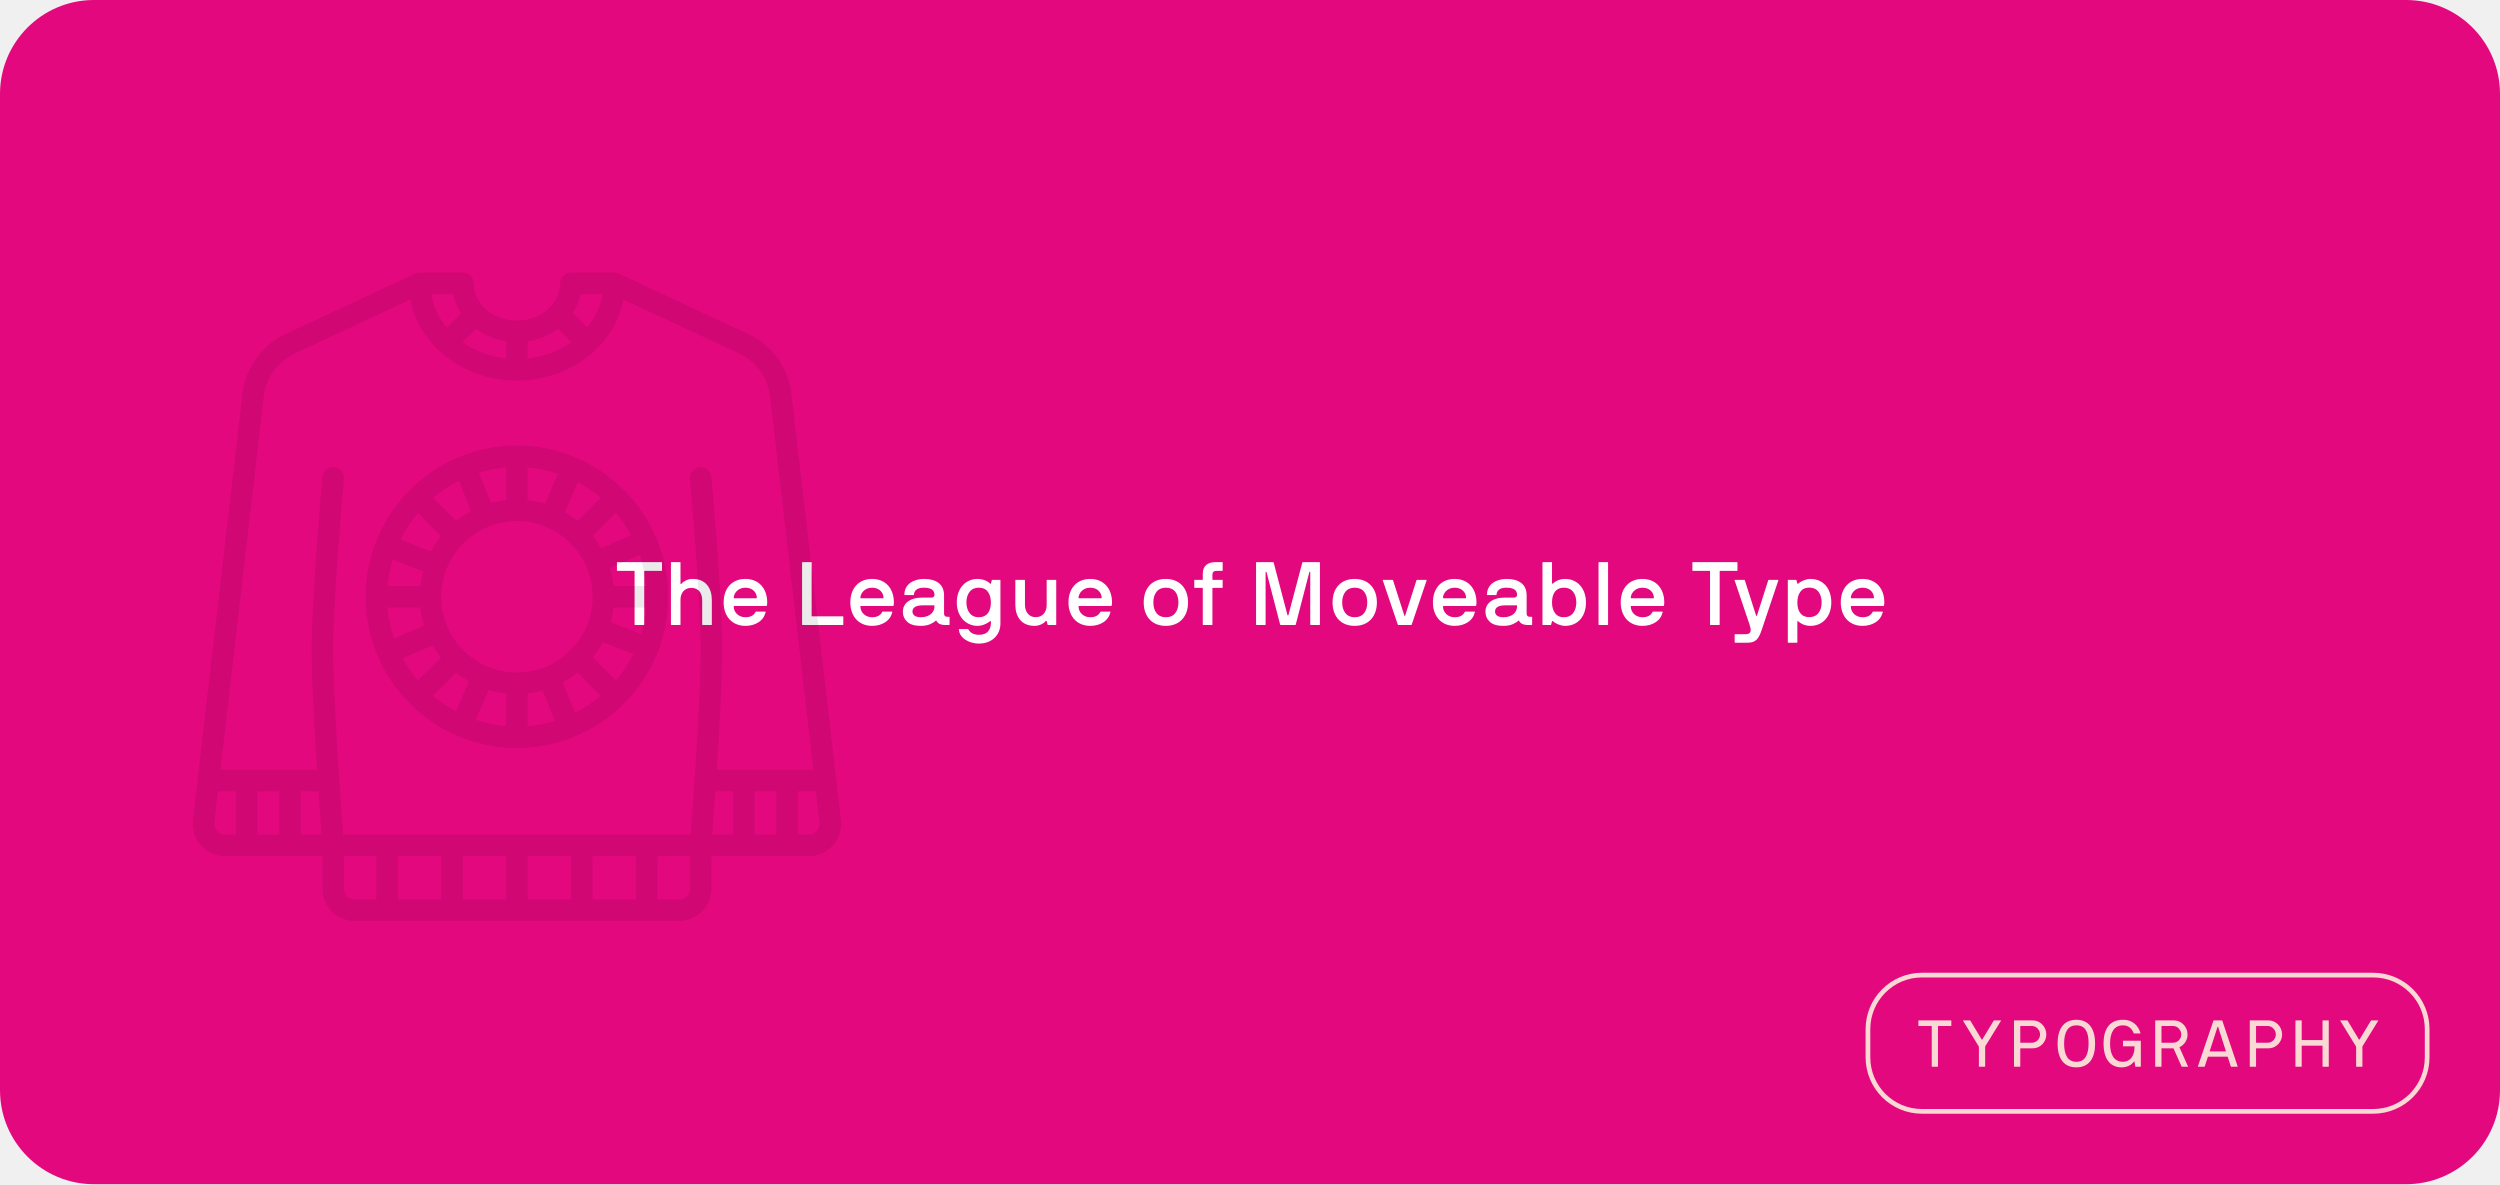
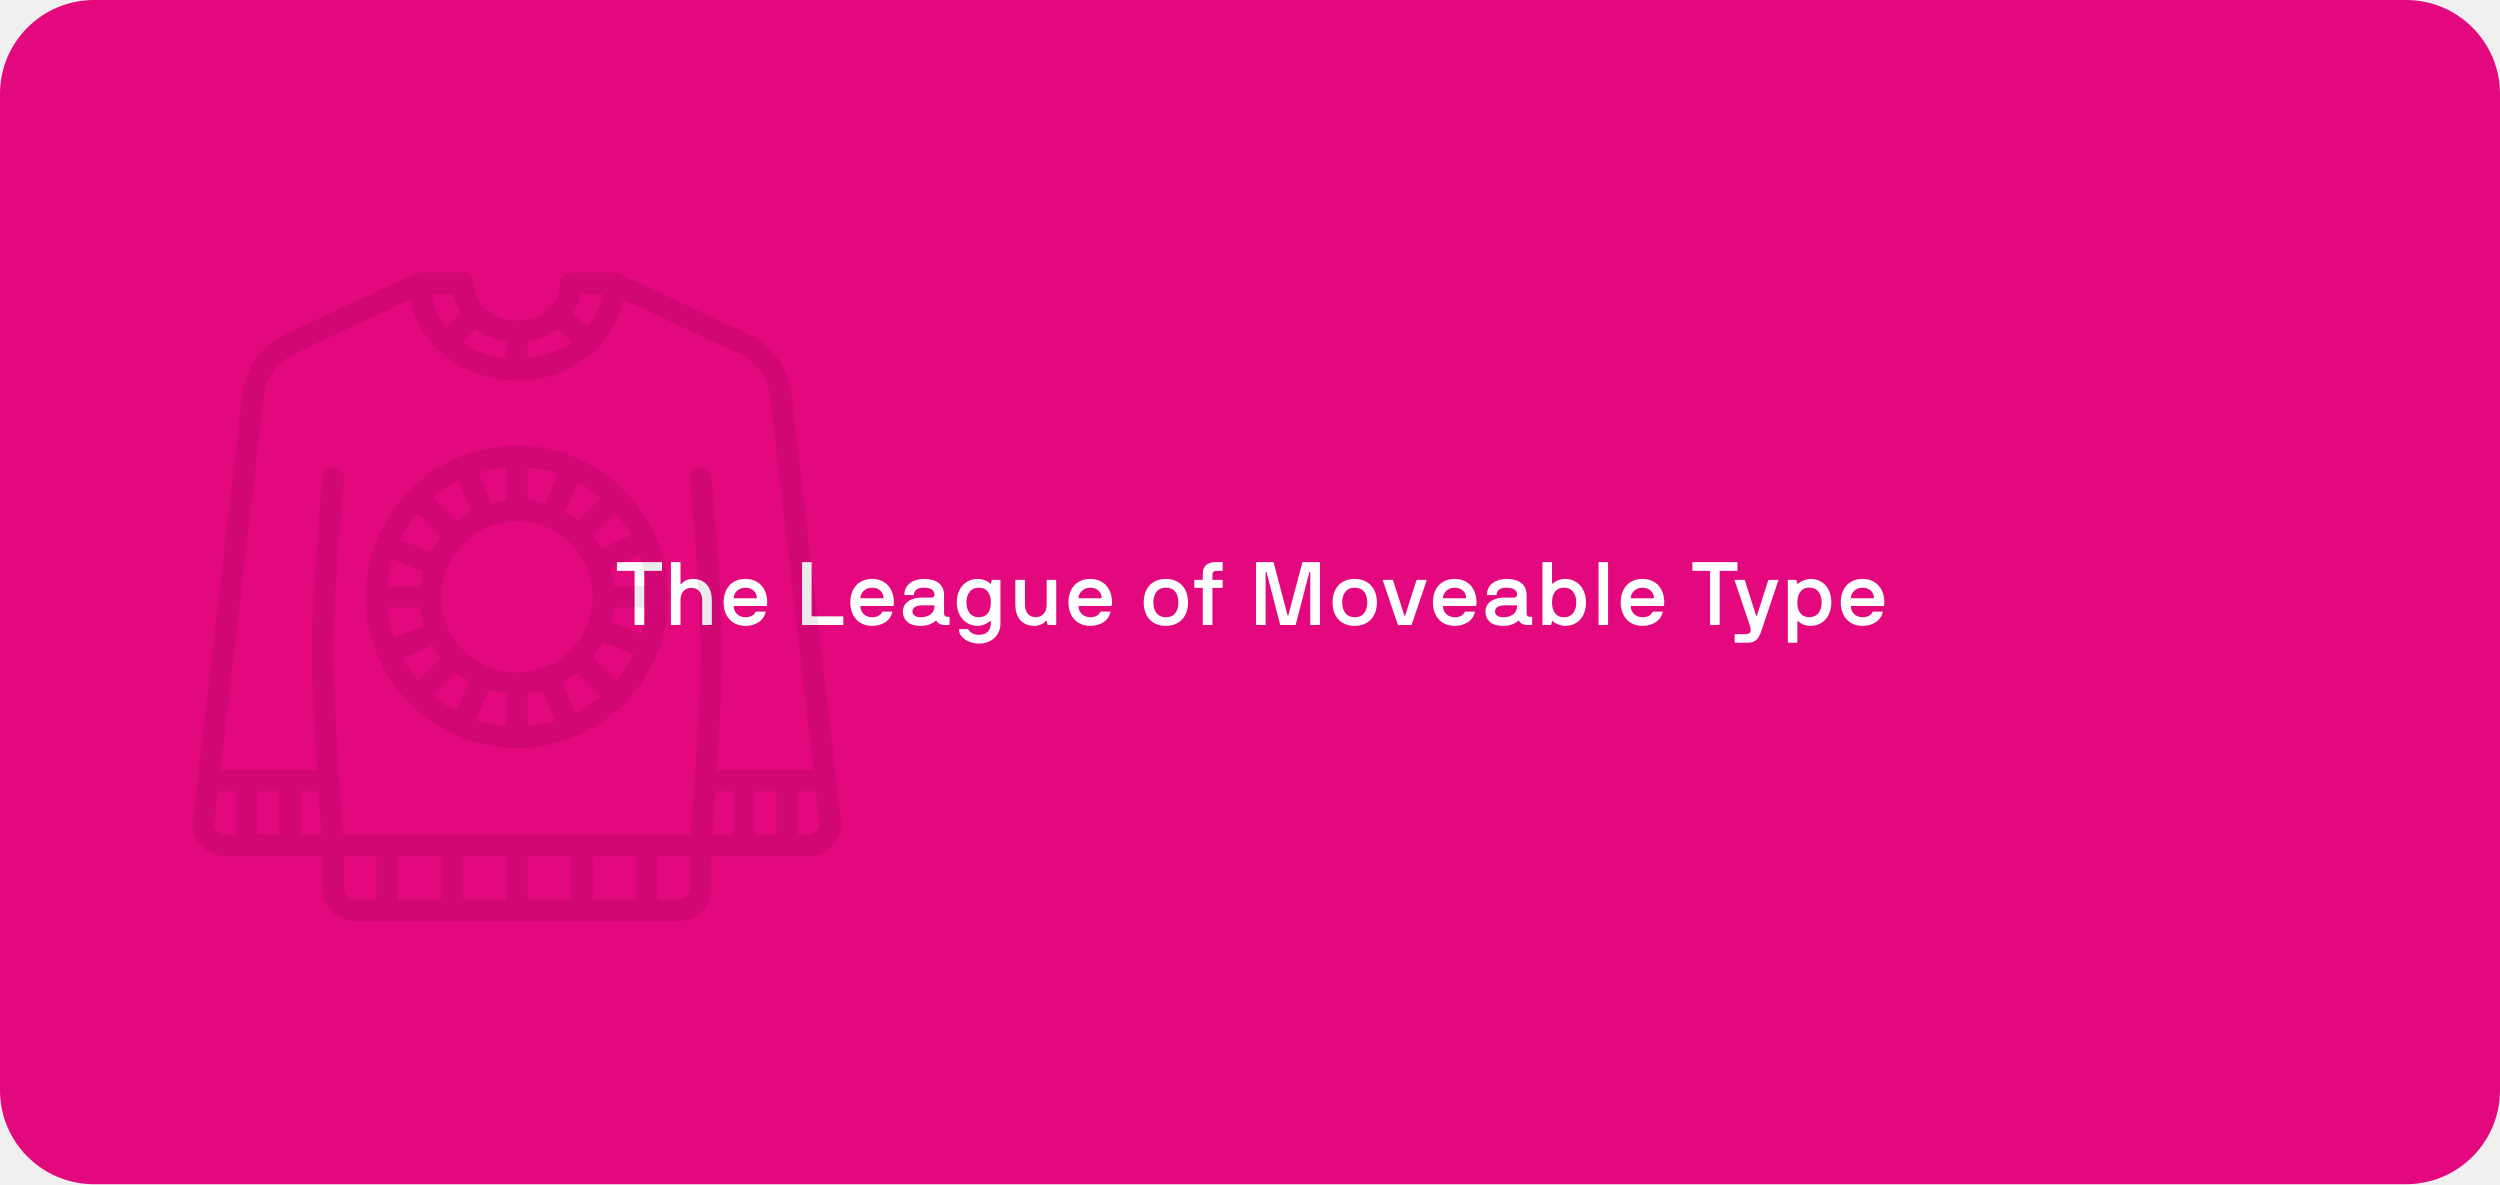
<svg xmlns="http://www.w3.org/2000/svg" width="532" height="252" viewBox="0 0 532 252" fill="none">
  <rect width="532" height="252" rx="20" fill="#E3087E" />
-   <rect x="397.5" y="207.5" width="119" height="29" rx="11.5" fill="#E3087E" />
-   <rect x="397.5" y="207.5" width="119" height="29" rx="11.5" stroke="#FAD9D5" />
-   <path d="M408.23 218.264V217.211C408.23 217.163 408.251 217.143 408.299 217.143H415.176C415.224 217.143 415.244 217.163 415.244 217.211V218.264C415.244 218.312 415.224 218.332 415.176 218.332H412.476C412.428 218.332 412.407 218.359 412.407 218.407V226.932C412.407 226.979 412.38 227 412.332 227H411.143C411.095 227 411.074 226.979 411.074 226.932V218.387C411.054 218.353 411.033 218.332 411.006 218.332H408.299C408.251 218.332 408.23 218.312 408.23 218.264ZM421.04 222.618L417.732 217.211C417.705 217.163 417.718 217.143 417.78 217.143H419.188C419.236 217.143 419.27 217.163 419.304 217.211L421.697 221.203C421.745 221.265 421.786 221.265 421.833 221.203L424.247 217.211C424.281 217.163 424.329 217.143 424.383 217.143H425.771C425.826 217.143 425.839 217.163 425.812 217.211L422.483 222.618C422.449 222.693 422.442 222.721 422.442 222.755V226.932C422.442 226.979 422.414 227 422.367 227H421.177C421.129 227 421.109 226.979 421.109 226.932V222.755C421.109 222.734 421.088 222.693 421.04 222.618ZM428.58 226.932V217.211C428.58 217.163 428.6 217.143 428.648 217.143H432.599C434.124 217.143 435.457 218.469 435.457 220.137C435.457 221.798 434.124 223.083 432.599 223.083H429.981C429.933 223.083 429.913 223.104 429.913 223.151V226.932C429.913 226.979 429.892 227 429.845 227H428.648C428.6 227 428.58 226.979 428.58 226.932ZM429.913 218.407V221.818C429.913 221.866 429.933 221.887 429.981 221.887H432.429C433.317 221.887 434.124 221.107 434.124 220.137C434.124 219.173 433.317 218.332 432.429 218.332H429.981C429.933 218.332 429.913 218.359 429.913 218.407ZM437.849 222.071C437.849 219.118 439.045 217.006 441.848 217.006C444.651 217.006 445.84 219.118 445.84 222.071C445.84 225.059 444.651 227.137 441.848 227.137C439.038 227.137 437.849 225.059 437.849 222.071ZM439.243 222.071C439.243 224.505 440.036 225.947 441.848 225.947C442.757 225.947 443.413 225.605 443.83 224.915C444.247 224.231 444.452 223.281 444.452 222.071C444.452 219.645 443.789 218.195 441.848 218.195C440.036 218.195 439.243 219.645 439.243 222.071ZM447.631 222.071C447.631 219.118 448.82 217.006 451.773 217.006C454.002 217.006 455.075 218.428 455.499 219.843C455.506 219.891 455.485 219.911 455.424 219.918H454.125C454.077 219.918 454.05 219.891 454.043 219.843C453.612 218.742 452.819 218.195 451.773 218.195C449.811 218.195 449.025 219.788 449.025 222.071C449.025 224.354 449.811 225.947 451.773 225.947C453.175 225.947 454.234 224.86 454.234 222.728C454.234 222.68 454.214 222.659 454.166 222.659H451.842C451.794 222.659 451.773 222.639 451.773 222.591V221.538C451.773 221.49 451.794 221.47 451.842 221.47H455.499C455.547 221.47 455.567 221.49 455.567 221.538V226.932C455.567 226.979 455.547 227 455.499 227H454.473C454.419 227 454.385 226.973 454.378 226.918L454.234 225.934C454.234 225.879 454.145 225.852 454.111 225.906C453.66 226.494 452.785 227.137 451.493 227.137C448.841 227.137 447.631 225.059 447.631 222.071ZM458.629 226.932V217.211C458.629 217.163 458.65 217.143 458.697 217.143H462.649C464.173 217.143 465.506 218.469 465.506 220.137C465.506 220.752 465.349 221.292 465.034 221.764C464.72 222.235 464.323 222.591 463.838 222.816C463.804 222.837 463.79 222.864 463.811 222.912L465.602 226.932C465.622 226.979 465.595 227 465.533 227H464.371C464.337 227 464.262 227.007 464.228 226.932L462.546 223.151C462.526 223.104 462.498 223.083 462.45 223.083H460.03C459.983 223.083 459.962 223.104 459.962 223.151V226.932C459.962 226.979 459.935 227 459.887 227H458.697C458.65 227 458.629 226.979 458.629 226.932ZM459.962 218.407V221.818C459.962 221.866 459.983 221.887 460.03 221.887H462.532C463.394 221.853 464.173 221.101 464.173 220.137C464.173 219.173 463.353 218.332 462.478 218.332H460.03C459.983 218.332 459.962 218.359 459.962 218.407ZM467.714 226.918L471.015 217.211C471.036 217.163 471.063 217.143 471.097 217.143H472.82C472.854 217.143 472.888 217.163 472.909 217.211L476.17 226.918C476.19 226.973 476.163 227 476.094 227H474.782C474.755 227 474.734 226.979 474.714 226.932L474.071 224.929C474.064 224.881 474.03 224.86 473.968 224.86H469.908C469.874 224.86 469.846 224.881 469.826 224.929L469.17 226.932C469.149 226.979 469.129 227 469.094 227H467.782C467.72 227 467.693 226.973 467.714 226.918ZM471.883 218.544L470.229 223.657C470.209 223.712 470.236 223.739 470.304 223.739H473.592C473.654 223.739 473.681 223.712 473.661 223.657L472.027 218.544C471.993 218.455 471.918 218.455 471.883 218.544ZM478.753 226.932V217.211C478.753 217.163 478.774 217.143 478.821 217.143H482.773C484.297 217.143 485.63 218.469 485.63 220.137C485.63 221.798 484.297 223.083 482.773 223.083H480.154C480.107 223.083 480.086 223.104 480.086 223.151V226.932C480.086 226.979 480.066 227 480.018 227H478.821C478.774 227 478.753 226.979 478.753 226.932ZM480.086 218.407V221.818C480.086 221.866 480.107 221.887 480.154 221.887H482.602C483.49 221.887 484.297 221.107 484.297 220.137C484.297 219.173 483.49 218.332 482.602 218.332H480.154C480.107 218.332 480.086 218.359 480.086 218.407ZM488.466 226.932V217.211C488.466 217.163 488.487 217.143 488.535 217.143H489.724C489.772 217.143 489.793 217.163 489.799 217.211V221.258C489.799 221.306 489.82 221.326 489.868 221.333H494.168C494.215 221.333 494.236 221.306 494.236 221.258V217.211C494.236 217.163 494.256 217.143 494.304 217.143H495.494C495.542 217.143 495.562 217.163 495.562 217.211V226.932C495.562 226.979 495.542 227 495.494 227H494.304C494.256 227 494.236 226.979 494.236 226.932V222.591C494.236 222.543 494.215 222.522 494.168 222.522H489.868C489.82 222.522 489.799 222.543 489.799 222.577V226.932C489.799 226.979 489.772 227 489.724 227H488.535C488.487 227 488.466 226.979 488.466 226.932ZM501.317 222.618L498.009 217.211C497.981 217.163 497.995 217.143 498.057 217.143H499.465C499.513 217.143 499.547 217.163 499.581 217.211L501.974 221.203C502.021 221.265 502.062 221.265 502.11 221.203L504.523 217.211C504.558 217.163 504.605 217.143 504.66 217.143H506.048C506.103 217.143 506.116 217.163 506.089 217.211L502.76 222.618C502.726 222.693 502.719 222.721 502.719 222.755V226.932C502.719 226.979 502.691 227 502.644 227H501.454C501.406 227 501.386 226.979 501.386 226.932V222.755C501.386 222.734 501.365 222.693 501.317 222.618Z" fill="#FAD9D5" />
  <path d="M131.283 121.394V119.715C131.283 119.65 131.311 119.622 131.376 119.622H140.783C140.848 119.622 140.876 119.65 140.876 119.715V121.394C140.876 121.459 140.848 121.487 140.783 121.487H137.193C137.128 121.487 137.1 121.515 137.091 121.58V132.907C137.091 132.972 137.063 133 136.998 133H135.133C135.068 133 135.04 132.972 135.04 132.907V121.58C135.04 121.515 135.013 121.487 134.948 121.487H131.376C131.311 121.487 131.283 121.459 131.283 121.394ZM142.777 132.907V119.715C142.777 119.65 142.814 119.622 142.879 119.622H144.716C144.781 119.622 144.809 119.65 144.809 119.715V124.187C144.809 124.307 144.976 124.298 145.022 124.224C145.198 123.982 145.505 123.75 145.941 123.528C146.367 123.305 146.85 123.194 147.397 123.194C150.273 123.194 151.479 125.263 151.479 127.703V132.907C151.479 132.972 151.451 133 151.386 133H149.522C149.457 133 149.429 132.972 149.429 132.907V127.703C149.429 126.413 148.798 125.096 147.109 125.096C145.579 125.096 144.809 126.292 144.809 127.601V132.907C144.809 132.972 144.781 133 144.716 133H142.879C142.814 133 142.786 132.972 142.777 132.907ZM153.993 128.194C153.993 125.198 155.755 123.194 158.622 123.194C161.489 123.194 163.261 125.235 163.261 128.194C163.261 128.482 163.233 128.686 163.186 128.862C163.159 128.927 163.131 128.955 163.094 128.955H156.228C156.163 128.955 156.136 128.983 156.136 129.048C156.136 130.263 157.119 131.349 158.622 131.349C159.707 131.349 160.394 130.95 160.756 130.245C160.784 130.18 160.821 130.152 160.886 130.152H162.843C162.908 130.152 162.936 130.18 162.936 130.226V130.245C162.704 131.182 162.203 131.905 161.414 132.416C160.626 132.926 159.698 133.186 158.622 133.186C155.792 133.186 153.993 131.163 153.993 128.194ZM156.136 127.202C156.136 127.267 156.163 127.294 156.228 127.304H160.96C161.025 127.304 161.053 127.267 161.053 127.202C161.053 126.292 160.338 125.059 158.622 125.059C156.924 125.059 156.136 126.404 156.136 127.202ZM170.681 132.907V119.715C170.681 119.65 170.718 119.622 170.783 119.622H172.62C172.685 119.622 172.713 119.65 172.713 119.715V131.061C172.713 131.126 172.75 131.154 172.815 131.154H179.365C179.43 131.154 179.457 131.191 179.457 131.256V132.907C179.457 132.972 179.43 133 179.365 133H170.783C170.718 133 170.69 132.972 170.681 132.907ZM180.95 128.194C180.95 125.198 182.713 123.194 185.58 123.194C188.446 123.194 190.218 125.235 190.218 128.194C190.218 128.482 190.191 128.686 190.144 128.862C190.116 128.927 190.088 128.955 190.051 128.955H183.186C183.121 128.955 183.093 128.983 183.093 129.048C183.093 130.263 184.077 131.349 185.58 131.349C186.665 131.349 187.352 130.95 187.713 130.245C187.741 130.18 187.778 130.152 187.843 130.152H189.801C189.866 130.152 189.894 130.18 189.894 130.226V130.245C189.662 131.182 189.161 131.905 188.372 132.416C187.584 132.926 186.656 133.186 185.58 133.186C182.75 133.186 180.95 131.163 180.95 128.194ZM183.093 127.202C183.093 127.267 183.121 127.294 183.186 127.304H187.918C187.982 127.304 188.01 127.267 188.01 127.202C188.01 126.292 187.296 125.059 185.58 125.059C183.882 125.059 183.093 126.404 183.093 127.202ZM192.129 130.152C192.129 128.482 193.511 127.165 196.294 127.165H198.252C198.66 127.165 198.855 126.858 198.855 126.636C198.855 126.051 198.688 125.059 196.638 125.059C195.867 125.059 195.32 125.207 194.995 125.495C194.671 125.782 194.494 126.135 194.485 126.543C194.485 126.608 194.457 126.636 194.392 126.636H192.546C192.481 126.636 192.453 126.608 192.453 126.543C192.453 124.307 194.43 123.194 196.638 123.194C197.955 123.194 198.994 123.481 199.755 124.066C200.515 124.65 200.896 125.541 200.896 126.729V130.625C200.896 130.987 201.146 131.256 201.555 131.256H201.972C202.037 131.256 202.065 131.284 202.065 131.349V132.907C202.065 132.972 202.037 133 201.972 133H201.211C200.144 133 199.606 132.694 199.272 132.109C199.226 132.035 199.17 132.026 199.105 132.091C198.864 132.341 198.474 132.592 197.936 132.824C197.398 133.065 196.721 133.186 195.914 133.186C194.634 133.186 193.687 132.898 193.066 132.332C192.444 131.766 192.129 131.033 192.129 130.152ZM194.17 130.152C194.17 130.681 194.578 131.349 195.914 131.349C198.048 131.349 198.855 130.115 198.855 129.048V128.918C198.855 128.853 198.827 128.825 198.762 128.816H196.35C194.476 128.816 194.17 129.567 194.17 130.152ZM203.604 128.194C203.604 125.235 205.432 123.194 208.029 123.194C208.549 123.194 209.05 123.287 209.542 123.472C210.024 123.658 210.404 123.899 210.683 124.187C210.757 124.261 210.813 124.261 210.859 124.187L211.044 123.5C211.054 123.426 211.1 123.389 211.184 123.389H212.798C212.863 123.389 212.891 123.417 212.891 123.481V132.675C212.891 135.254 210.961 136.952 208.336 136.952C205.97 136.952 204.105 135.579 204.059 133.965C204.059 133.9 204.086 133.872 204.151 133.872H205.933C205.998 133.872 206.044 133.9 206.09 133.965C206.285 134.262 206.749 135.087 208.336 135.087C210.21 135.087 210.813 133.9 210.859 132.675V132.221C210.859 132.174 210.831 132.146 210.766 132.146C210.711 132.146 209.551 133.186 208.029 133.186C205.534 133.186 203.604 131.163 203.604 128.194ZM205.654 128.194C205.654 129.122 205.886 129.883 206.341 130.467C206.795 131.052 207.445 131.349 208.308 131.349C209.978 131.349 210.859 130.152 210.859 128.194C210.859 127.267 210.646 126.515 210.219 125.931C209.783 125.346 209.152 125.059 208.308 125.059C207.445 125.059 206.795 125.346 206.341 125.931C205.886 126.515 205.654 127.267 205.654 128.194ZM216.063 128.686V123.481C216.063 123.417 216.091 123.389 216.156 123.389H218.02C218.085 123.389 218.113 123.417 218.113 123.481V128.686C218.113 129.985 218.744 131.33 220.432 131.33C221.972 131.33 222.733 130.105 222.733 128.779V123.481C222.733 123.417 222.761 123.389 222.826 123.389H224.672C224.737 123.389 224.765 123.417 224.765 123.481V132.907C224.765 132.972 224.737 133 224.672 133H223.049C222.984 133 222.947 132.972 222.919 132.907L222.733 132.184C222.687 132.063 222.566 132.119 222.52 132.165C222.112 132.675 221.202 133.186 220.145 133.186C217.278 133.186 216.063 131.126 216.063 128.686ZM227.371 128.194C227.371 125.198 229.134 123.194 232.001 123.194C234.867 123.194 236.639 125.235 236.639 128.194C236.639 128.482 236.611 128.686 236.565 128.862C236.537 128.927 236.509 128.955 236.472 128.955H229.607C229.542 128.955 229.514 128.983 229.514 129.048C229.514 130.263 230.498 131.349 232.001 131.349C233.086 131.349 233.772 130.95 234.134 130.245C234.162 130.18 234.199 130.152 234.264 130.152H236.222C236.287 130.152 236.314 130.18 236.314 130.226V130.245C236.083 131.182 235.582 131.905 234.793 132.416C234.004 132.926 233.077 133.186 232.001 133.186C229.171 133.186 227.371 131.163 227.371 128.194ZM229.514 127.202C229.514 127.267 229.542 127.294 229.607 127.304H234.338C234.403 127.304 234.431 127.267 234.431 127.202C234.431 126.292 233.717 125.059 232.001 125.059C230.303 125.059 229.514 126.404 229.514 127.202ZM243.382 128.194C243.382 125.198 245.117 123.194 248.086 123.194C251.055 123.194 252.817 125.235 252.817 128.194C252.817 131.163 251.055 133.186 248.086 133.186C245.108 133.186 243.382 131.163 243.382 128.194ZM245.433 128.194C245.433 129.15 245.665 129.911 246.128 130.486C246.583 131.061 247.242 131.349 248.086 131.349C248.958 131.349 249.626 131.061 250.081 130.486C250.535 129.911 250.767 129.15 250.767 128.194C250.767 127.239 250.544 126.478 250.09 125.912C249.635 125.346 248.967 125.059 248.086 125.059C247.242 125.059 246.583 125.346 246.128 125.912C245.665 126.478 245.433 127.239 245.433 128.194ZM254.143 125.003V123.481C254.143 123.417 254.171 123.389 254.236 123.389H255.86C255.925 123.389 255.952 123.361 255.952 123.314V122.09C255.952 120.374 257.001 119.622 258.708 119.622H260.09C260.155 119.622 260.183 119.65 260.183 119.715V121.394C260.183 121.459 260.155 121.487 260.09 121.487H258.782C258.3 121.487 258.003 121.756 258.003 122.266V123.314C258.003 123.361 258.031 123.389 258.095 123.389H260.09C260.155 123.389 260.183 123.417 260.183 123.481V125.003C260.183 125.068 260.155 125.096 260.09 125.096H258.095C258.031 125.096 258.003 125.124 258.003 125.188V132.907C258.003 132.972 257.975 133 257.91 133H256.045C255.98 133 255.952 132.972 255.952 132.907V125.188C255.952 125.124 255.925 125.096 255.86 125.096H254.236C254.171 125.096 254.143 125.068 254.143 125.003ZM267.288 132.907V119.715C267.288 119.65 267.325 119.622 267.39 119.622H270.897C270.962 119.622 271.008 119.65 271.036 119.715L273.977 130.894C274.005 130.996 274.144 130.996 274.172 130.894L277.131 119.715C277.14 119.65 277.177 119.622 277.242 119.622H280.777C280.842 119.622 280.87 119.65 280.879 119.715V132.907C280.879 132.972 280.842 133 280.777 133H278.922C278.857 133 278.829 132.972 278.82 132.907V121.774C278.82 121.654 278.68 121.626 278.634 121.737L275.73 132.926C275.721 132.972 275.675 133 275.591 133H272.557C272.483 133 272.437 132.972 272.418 132.926L269.514 121.737C269.487 121.663 269.32 121.635 269.32 121.774V132.907C269.32 132.972 269.292 133 269.227 133H267.39C267.325 133 267.297 132.972 267.288 132.907ZM283.569 128.194C283.569 125.198 285.304 123.194 288.272 123.194C291.241 123.194 293.004 125.235 293.004 128.194C293.004 131.163 291.241 133.186 288.272 133.186C285.294 133.186 283.569 131.163 283.569 128.194ZM285.619 128.194C285.619 129.15 285.851 129.911 286.315 130.486C286.77 131.061 287.428 131.349 288.272 131.349C289.145 131.349 289.812 131.061 290.267 130.486C290.722 129.911 290.954 129.15 290.954 128.194C290.954 127.239 290.731 126.478 290.276 125.912C289.822 125.346 289.154 125.059 288.272 125.059C287.428 125.059 286.77 125.346 286.315 125.912C285.851 126.478 285.619 127.239 285.619 128.194ZM297.447 132.907L294.256 123.5C294.228 123.426 294.265 123.389 294.367 123.389H296.324C296.371 123.389 296.417 123.426 296.445 123.5L298.839 130.987C298.885 131.089 298.978 131.089 299.024 130.987L301.418 123.5C301.446 123.426 301.483 123.389 301.548 123.389H303.487C303.561 123.389 303.598 123.426 303.589 123.5L300.416 132.907C300.388 132.972 300.351 133 300.295 133H297.558C297.512 133 297.475 132.972 297.447 132.907ZM304.924 128.194C304.924 125.198 306.686 123.194 309.553 123.194C312.42 123.194 314.192 125.235 314.192 128.194C314.192 128.482 314.164 128.686 314.118 128.862C314.09 128.927 314.062 128.955 314.025 128.955H307.16C307.095 128.955 307.067 128.983 307.067 129.048C307.067 130.263 308.05 131.349 309.553 131.349C310.639 131.349 311.325 130.95 311.687 130.245C311.715 130.18 311.752 130.152 311.817 130.152H313.774C313.839 130.152 313.867 130.18 313.867 130.226V130.245C313.635 131.182 313.134 131.905 312.346 132.416C311.557 132.926 310.629 133.186 309.553 133.186C306.724 133.186 304.924 131.163 304.924 128.194ZM307.067 127.202C307.067 127.267 307.095 127.294 307.16 127.304H311.891C311.956 127.304 311.984 127.267 311.984 127.202C311.984 126.292 311.269 125.059 309.553 125.059C307.855 125.059 307.067 126.404 307.067 127.202ZM316.102 130.152C316.102 128.482 317.485 127.165 320.268 127.165H322.225C322.633 127.165 322.828 126.858 322.828 126.636C322.828 126.051 322.661 125.059 320.611 125.059C319.841 125.059 319.294 125.207 318.969 125.495C318.644 125.782 318.468 126.135 318.459 126.543C318.459 126.608 318.431 126.636 318.366 126.636H316.52C316.455 126.636 316.427 126.608 316.427 126.543C316.427 124.307 318.403 123.194 320.611 123.194C321.928 123.194 322.967 123.481 323.728 124.066C324.489 124.65 324.869 125.541 324.869 126.729V130.625C324.869 130.987 325.12 131.256 325.528 131.256H325.945C326.01 131.256 326.038 131.284 326.038 131.349V132.907C326.038 132.972 326.01 133 325.945 133H325.185C324.118 133 323.58 132.694 323.246 132.109C323.199 132.035 323.144 132.026 323.079 132.091C322.838 132.341 322.448 132.592 321.91 132.824C321.372 133.065 320.695 133.186 319.887 133.186C318.607 133.186 317.661 132.898 317.039 132.332C316.418 131.766 316.102 131.033 316.102 130.152ZM318.143 130.152C318.143 130.681 318.551 131.349 319.887 131.349C322.021 131.349 322.828 130.115 322.828 129.048V128.918C322.828 128.853 322.8 128.825 322.736 128.816H320.323C318.449 128.816 318.143 129.567 318.143 130.152ZM328.236 132.907V119.715C328.236 119.65 328.273 119.622 328.338 119.622H330.175C330.24 119.622 330.268 119.65 330.268 119.715V124.149C330.268 124.196 330.379 124.251 330.426 124.205C330.528 124.103 331.456 123.194 333.042 123.194C335.677 123.194 337.495 125.235 337.495 128.194C337.495 131.163 335.779 133.186 333.042 133.186C332.105 133.186 330.964 132.685 330.481 132.202C330.407 132.128 330.314 132.119 330.268 132.221L330.082 132.907C330.073 132.972 330.027 133 329.953 133H328.338C328.273 133 328.246 132.972 328.236 132.907ZM330.268 128.194C330.268 129.122 330.481 129.883 330.908 130.467C331.335 131.052 331.956 131.349 332.764 131.349C333.636 131.349 334.304 131.052 334.758 130.467C335.213 129.883 335.435 129.122 335.435 128.194C335.435 127.267 335.213 126.515 334.758 125.931C334.304 125.346 333.636 125.059 332.764 125.059C331.14 125.059 330.268 126.237 330.268 128.194ZM340.166 132.907V119.715C340.166 119.65 340.203 119.622 340.268 119.622H342.105C342.17 119.622 342.198 119.65 342.198 119.715V132.907C342.198 132.972 342.17 133 342.105 133H340.268C340.203 133 340.175 132.972 340.166 132.907ZM344.888 128.194C344.888 125.198 346.65 123.194 349.517 123.194C352.384 123.194 354.156 125.235 354.156 128.194C354.156 128.482 354.128 128.686 354.081 128.862C354.054 128.927 354.026 128.955 353.989 128.955H347.123C347.059 128.955 347.031 128.983 347.031 129.048C347.031 130.263 348.014 131.349 349.517 131.349C350.602 131.349 351.289 130.95 351.651 130.245C351.679 130.18 351.716 130.152 351.781 130.152H353.738C353.803 130.152 353.831 130.18 353.831 130.226V130.245C353.599 131.182 353.098 131.905 352.309 132.416C351.521 132.926 350.593 133.186 349.517 133.186C346.687 133.186 344.888 131.163 344.888 128.194ZM347.031 127.202C347.031 127.267 347.059 127.294 347.123 127.304H351.855C351.92 127.304 351.948 127.267 351.948 127.202C351.948 126.292 351.233 125.059 349.517 125.059C347.819 125.059 347.031 126.404 347.031 127.202ZM360.138 121.394V119.715C360.138 119.65 360.166 119.622 360.231 119.622H369.638C369.703 119.622 369.731 119.65 369.731 119.715V121.394C369.731 121.459 369.703 121.487 369.638 121.487H366.048C365.983 121.487 365.955 121.515 365.946 121.58V132.907C365.946 132.972 365.918 133 365.853 133H363.988C363.923 133 363.895 132.972 363.895 132.907V121.58C363.895 121.515 363.868 121.487 363.803 121.487H360.231C360.166 121.487 360.138 121.459 360.138 121.394ZM372.235 132.712L369.118 123.481C369.09 123.417 369.118 123.389 369.192 123.389H371.187C371.233 123.389 371.27 123.417 371.298 123.481L373.692 130.987C373.738 131.089 373.84 131.089 373.886 130.987L376.28 123.481C376.308 123.417 376.345 123.389 376.391 123.389H378.349C378.423 123.389 378.451 123.417 378.442 123.481L374.888 134.048C374.23 135.997 373.627 136.767 371.855 136.767H369.229C369.164 136.767 369.136 136.729 369.136 136.665V135.05C369.136 134.985 369.164 134.958 369.229 134.958H371.456C372.272 134.958 372.55 134.586 372.55 134.03C372.55 133.649 372.383 133.195 372.235 132.712ZM380.445 136.665V123.481C380.445 123.417 380.482 123.389 380.547 123.389H382.161C382.235 123.389 382.282 123.417 382.291 123.481L382.476 124.168C382.523 124.27 382.616 124.261 382.69 124.187C383.172 123.704 384.313 123.194 385.25 123.194C387.987 123.194 389.703 125.235 389.703 128.194C389.703 131.163 387.885 133.186 385.25 133.186C383.645 133.186 382.745 132.295 382.634 132.184C382.588 132.137 382.476 132.193 382.476 132.239V136.665C382.476 136.729 382.449 136.757 382.384 136.767H380.547C380.482 136.767 380.454 136.729 380.445 136.665ZM382.476 128.194C382.476 130.152 383.349 131.33 384.972 131.33C385.844 131.33 386.512 131.042 386.967 130.458C387.421 129.874 387.644 129.122 387.644 128.194C387.644 127.267 387.421 126.506 386.967 125.921C386.512 125.337 385.844 125.04 384.972 125.04C384.165 125.04 383.543 125.337 383.117 125.921C382.69 126.506 382.476 127.267 382.476 128.194ZM391.716 128.194C391.716 125.198 393.479 123.194 396.345 123.194C399.212 123.194 400.984 125.235 400.984 128.194C400.984 128.482 400.956 128.686 400.91 128.862C400.882 128.927 400.854 128.955 400.817 128.955H393.952C393.887 128.955 393.859 128.983 393.859 129.048C393.859 130.263 394.842 131.349 396.345 131.349C397.431 131.349 398.117 130.95 398.479 130.245C398.507 130.18 398.544 130.152 398.609 130.152H400.567C400.631 130.152 400.659 130.18 400.659 130.226V130.245C400.427 131.182 399.926 131.905 399.138 132.416C398.349 132.926 397.422 133.186 396.345 133.186C393.516 133.186 391.716 131.163 391.716 128.194ZM393.859 127.202C393.859 127.267 393.887 127.294 393.952 127.304H398.683C398.748 127.304 398.776 127.267 398.776 127.202C398.776 126.292 398.062 125.059 396.345 125.059C394.648 125.059 393.859 126.404 393.859 127.202Z" fill="white" />
  <g clip-path="url(#clip0_2_75)">
    <path d="M178.96 174.53L168.414 83.717C167.738 78.165 164.308 73.442 159.24 71.076L131.673 58.216C131.377 58.081 131.05 58 130.702 58H121.501C120.231 58 119.201 59.029 119.201 60.3C119.201 64.667 115.073 68.224 110.001 68.224C104.93 68.224 100.801 64.67 100.801 60.3C100.801 59.029 99.772 58 98.501 58H89.301C88.953 58 88.625 58.081 88.329 58.218L60.766 71.081C55.7 73.445 52.27 78.171 51.592 83.734L41.04 174.544C40.824 176.49 41.451 178.445 42.759 179.903C44.068 181.363 45.939 182.2 47.9 182.2H68.6V189.1C68.6 192.904 71.697 196 75.501 196H144.502C148.306 196 151.402 192.904 151.402 189.1V182.2H172.103C174.06 182.2 175.935 181.363 177.243 179.903C178.551 178.442 179.178 176.49 178.96 174.53ZM128.215 62.6C127.786 65.216 126.631 67.631 124.94 69.684L121.898 66.642C122.698 65.412 123.273 64.049 123.569 62.6H128.215ZM118.733 69.986L121.562 72.815C118.963 74.658 115.78 75.891 112.301 76.271V72.645C114.716 72.277 116.916 71.337 118.736 69.986H118.733ZM107.701 72.645V76.271C104.22 75.888 101.04 74.655 98.441 72.815L101.27 69.986C103.087 71.337 105.289 72.277 107.704 72.645H107.701ZM96.434 62.6C96.733 64.049 97.305 65.415 98.104 66.642L95.062 69.684C93.372 67.628 92.216 65.216 91.788 62.6H96.434ZM56.157 84.278C56.64 80.313 59.09 76.938 62.709 75.247L87.329 63.759C89.163 73.531 98.63 81 110.001 81C121.372 81 130.84 73.531 132.674 63.759L157.293 75.247C160.913 76.938 163.362 80.313 163.845 84.263L173.083 163.8H152.541C153.121 154.836 153.702 144.376 153.702 138.5C153.702 127.029 151.485 102.528 151.393 101.493C151.287 100.32 150.304 99.4 149.105 99.4C147.834 99.4 146.805 100.429 146.805 101.7C146.805 101.769 146.811 101.841 146.816 101.907C146.816 101.907 146.816 101.921 146.816 101.933C146.816 101.933 146.816 101.933 146.816 101.936C146.903 102.896 149.105 127.402 149.105 138.5C149.105 148.01 147.492 170.576 146.972 177.6H73.034C72.513 170.576 70.9 148.01 70.9 138.5C70.9 127.402 73.103 102.896 73.189 101.936C73.189 101.936 73.189 101.936 73.189 101.933C73.189 101.921 73.189 101.913 73.189 101.907C73.195 101.838 73.201 101.769 73.201 101.7C73.201 100.429 72.171 99.4 70.9 99.4C69.701 99.4 68.715 100.32 68.612 101.493C68.517 102.531 66.303 127.029 66.303 138.5C66.303 144.376 66.884 154.836 67.465 163.8H46.92L56.157 84.278ZM152.236 168.4H156.002V177.6H151.58C151.736 175.495 151.974 172.227 152.233 168.4H152.236ZM160.602 168.4H165.202V177.6H160.602V168.4ZM93.901 182.2V191.4H84.701V182.2H93.901ZM98.501 182.2H107.701V191.4H98.501V182.2ZM112.301 182.2H121.501V191.4H112.301V182.2ZM126.102 182.2H135.302V191.4H126.102V182.2ZM59.4 168.4V177.6H54.8V168.4H59.4ZM64 168.4H67.767C68.025 172.227 68.264 175.495 68.419 177.6H63.997V168.4H64ZM46.186 176.835C45.744 176.341 45.539 175.708 45.611 175.061L46.385 168.4H50.197V177.6H47.897C47.236 177.6 46.626 177.327 46.184 176.835H46.186ZM73.201 189.1V182.2H80.101V191.4H75.501C74.233 191.4 73.201 190.368 73.201 189.1ZM146.802 189.1C146.802 190.368 145.77 191.4 144.502 191.4H139.902V182.2H146.802V189.1ZM173.813 176.835C173.37 177.33 172.764 177.6 172.1 177.6H169.8V168.4H173.612L174.385 175.047C174.457 175.705 174.256 176.341 173.813 176.832V176.835Z" fill="black" fill-opacity="0.08" />
    <path d="M110.001 159.2C127.758 159.2 142.202 144.756 142.202 127C142.202 109.244 127.758 94.8 110.001 94.8C92.245 94.8 77.801 109.244 77.801 127C77.801 144.756 92.245 159.2 110.001 159.2ZM110.001 110.9C118.88 110.9 126.102 118.122 126.102 127C126.102 135.878 118.88 143.1 110.001 143.1C101.123 143.1 93.901 135.878 93.901 127C93.901 118.122 101.123 110.9 110.001 110.9ZM96.989 143.264C97.023 143.229 97.052 143.195 97.084 143.16C97.932 143.839 98.835 144.454 99.786 144.995C99.766 145.035 99.743 145.075 99.726 145.118H99.72L97.038 151.363C95.304 150.437 93.68 149.33 92.188 148.068L96.989 143.267V143.264ZM103.889 147.062C103.912 147.019 103.935 146.975 103.955 146.93C103.972 146.889 103.984 146.849 104.001 146.809C105.194 147.171 106.436 147.427 107.71 147.568C107.71 147.611 107.704 147.654 107.704 147.697V154.499C105.473 154.315 103.317 153.864 101.264 153.177L103.892 147.059L103.889 147.062ZM112.302 147.7C112.302 147.657 112.299 147.614 112.296 147.571C113.394 147.45 114.466 147.24 115.504 146.952C115.519 146.993 115.53 147.036 115.547 147.076H115.542L118.066 153.398C116.22 153.965 114.291 154.338 112.304 154.505V147.703L112.302 147.7ZM119.866 145.509C119.851 145.463 119.837 145.414 119.817 145.368C119.8 145.328 119.78 145.288 119.762 145.248C120.881 144.647 121.933 143.945 122.916 143.158C122.948 143.192 122.977 143.229 123.011 143.261L127.812 148.062C126.142 149.477 124.305 150.696 122.333 151.685L119.866 145.506V145.509ZM126.266 140.009C126.231 139.975 126.197 139.946 126.162 139.915C126.973 138.903 127.692 137.81 128.304 136.654C128.344 136.674 128.385 136.694 128.428 136.709C128.448 136.717 128.468 136.723 128.488 136.729L134.759 139.193C133.758 141.217 132.516 143.1 131.07 144.808L126.269 140.006L126.266 140.009ZM130.11 132.428C130.069 132.417 130.029 132.402 129.986 132.391C130.256 131.387 130.455 130.352 130.573 129.294C130.616 129.294 130.659 129.3 130.702 129.3H137.504C137.343 131.235 136.984 133.115 136.443 134.918L130.11 132.428ZM130.702 124.7C130.659 124.7 130.616 124.703 130.573 124.706C130.426 123.392 130.161 122.115 129.782 120.888C129.822 120.873 129.862 120.859 129.9 120.842C129.937 120.825 129.974 120.804 130.012 120.787L136.136 118.116C136.849 120.209 137.317 122.414 137.504 124.7H130.702ZM128.057 116.621V116.627C128.017 116.644 127.976 116.667 127.936 116.687C127.41 115.773 126.815 114.905 126.159 114.086C126.194 114.054 126.231 114.025 126.263 113.991L131.064 109.189C132.295 110.641 133.376 112.22 134.29 113.904L128.057 116.621ZM123.011 110.736C122.977 110.771 122.948 110.805 122.916 110.84C122.068 110.161 121.165 109.546 120.214 109.005C120.234 108.965 120.257 108.925 120.274 108.882H120.28L122.962 102.637C124.696 103.563 126.32 104.67 127.812 105.932L123.011 110.733V110.736ZM116.114 106.935C116.091 106.979 116.068 107.022 116.048 107.068C116.03 107.108 116.019 107.148 116.002 107.188C114.809 106.826 113.567 106.57 112.293 106.429C112.293 106.386 112.299 106.343 112.299 106.3V99.498C114.53 99.682 116.686 100.133 118.739 100.82L116.111 106.938L116.114 106.935ZM107.701 106.3C107.701 106.343 107.704 106.386 107.707 106.429C106.609 106.55 105.536 106.76 104.499 107.048C104.484 107.007 104.473 106.964 104.455 106.924H104.461L101.937 100.602C103.783 100.035 105.712 99.662 107.699 99.495V106.297L107.701 106.3ZM100.134 108.491C100.149 108.537 100.163 108.586 100.183 108.632C100.2 108.672 100.22 108.712 100.238 108.752C99.119 109.353 98.067 110.055 97.084 110.843C97.052 110.808 97.023 110.771 96.989 110.739L92.188 105.938C93.858 104.523 95.695 103.304 97.667 102.315L100.134 108.494V108.491ZM93.737 113.991C93.772 114.025 93.806 114.054 93.841 114.086C93.03 115.098 92.311 116.19 91.699 117.346C91.659 117.326 91.618 117.305 91.575 117.291C91.555 117.282 91.535 117.277 91.515 117.271L85.244 114.807C86.245 112.783 87.487 110.9 88.933 109.192L93.734 113.993L93.737 113.991ZM89.893 121.572C89.933 121.583 89.974 121.598 90.017 121.609C89.747 122.613 89.548 123.648 89.43 124.706C89.387 124.706 89.344 124.7 89.301 124.7H82.499C82.66 122.765 83.019 120.885 83.559 119.082L89.893 121.572ZM89.301 129.3C89.344 129.3 89.387 129.297 89.43 129.294C89.577 130.608 89.841 131.885 90.221 133.112C90.181 133.127 90.141 133.141 90.103 133.158C90.066 133.176 90.028 133.196 89.991 133.213L83.867 135.884C83.154 133.791 82.686 131.586 82.496 129.3H89.298H89.301ZM91.943 137.379V137.373C91.984 137.356 92.024 137.333 92.064 137.313C92.59 138.227 93.185 139.095 93.841 139.915C93.806 139.946 93.769 139.975 93.737 140.009L88.936 144.811C87.705 143.359 86.624 141.78 85.71 140.096L91.943 137.379Z" fill="black" fill-opacity="0.08" />
  </g>
  <defs>
    <clipPath id="clip0_2_75">
      <rect width="138" height="138" fill="white" transform="translate(41 58)" />
    </clipPath>
  </defs>
</svg>
